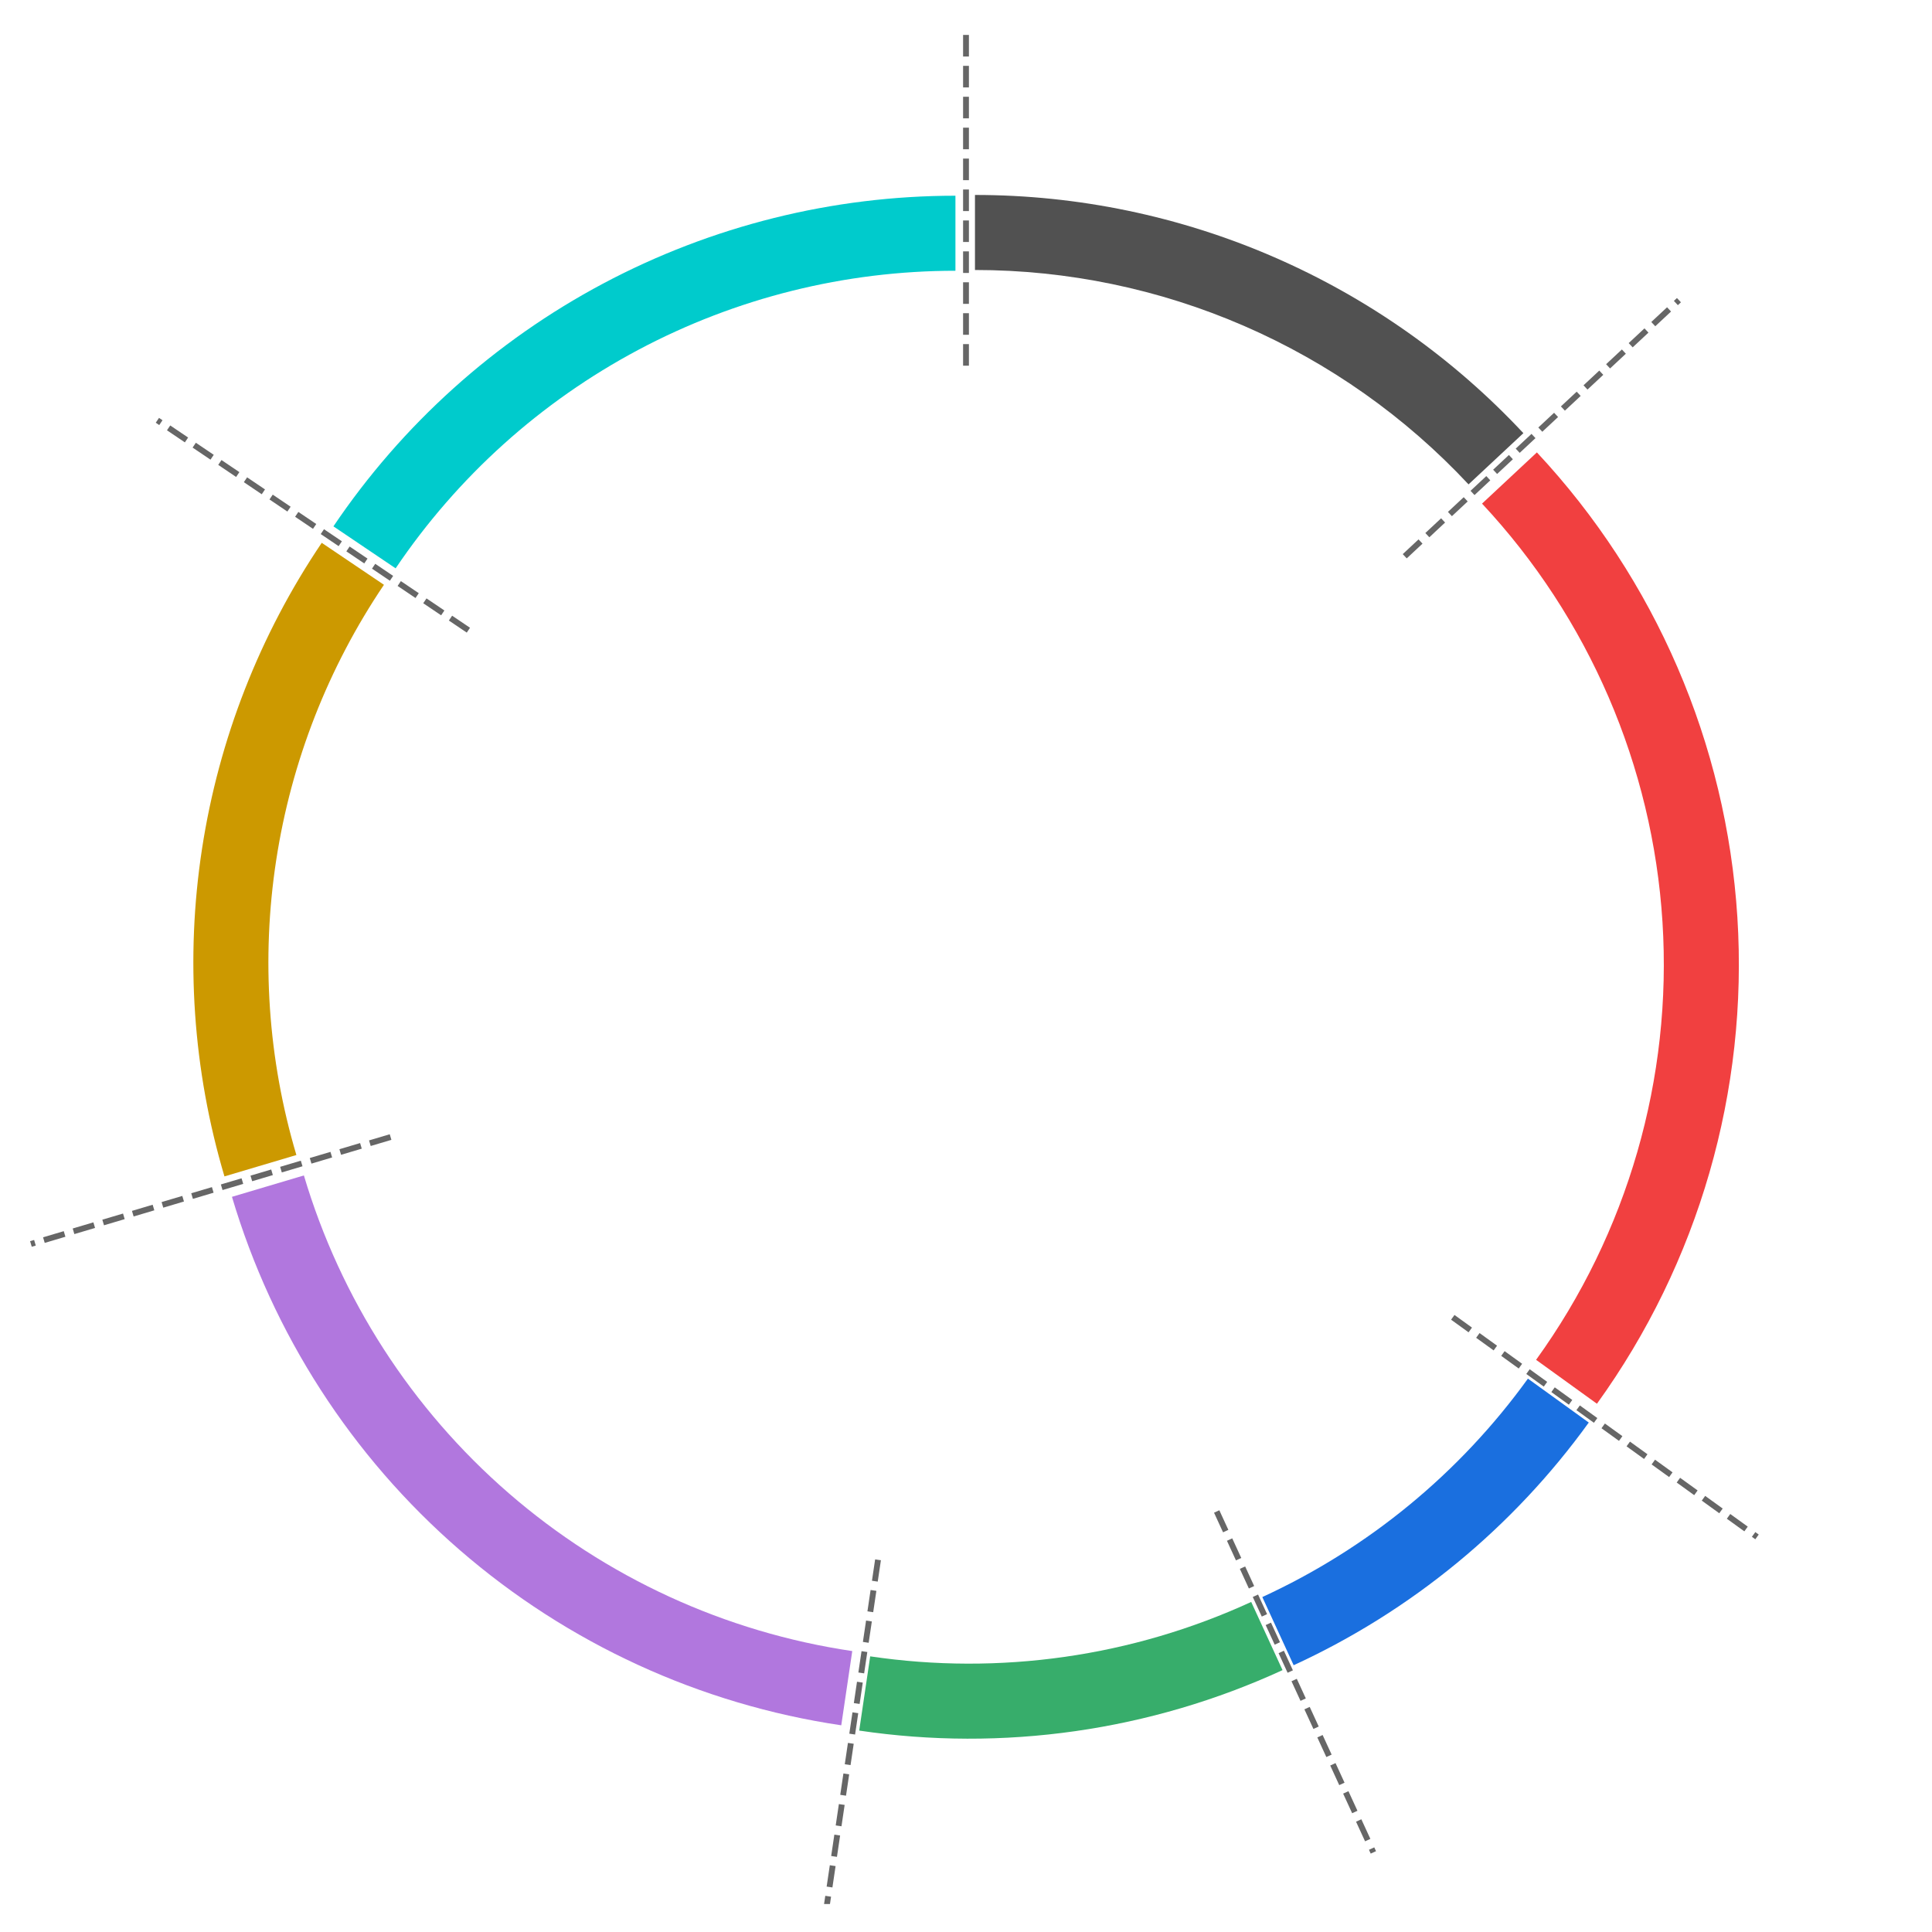
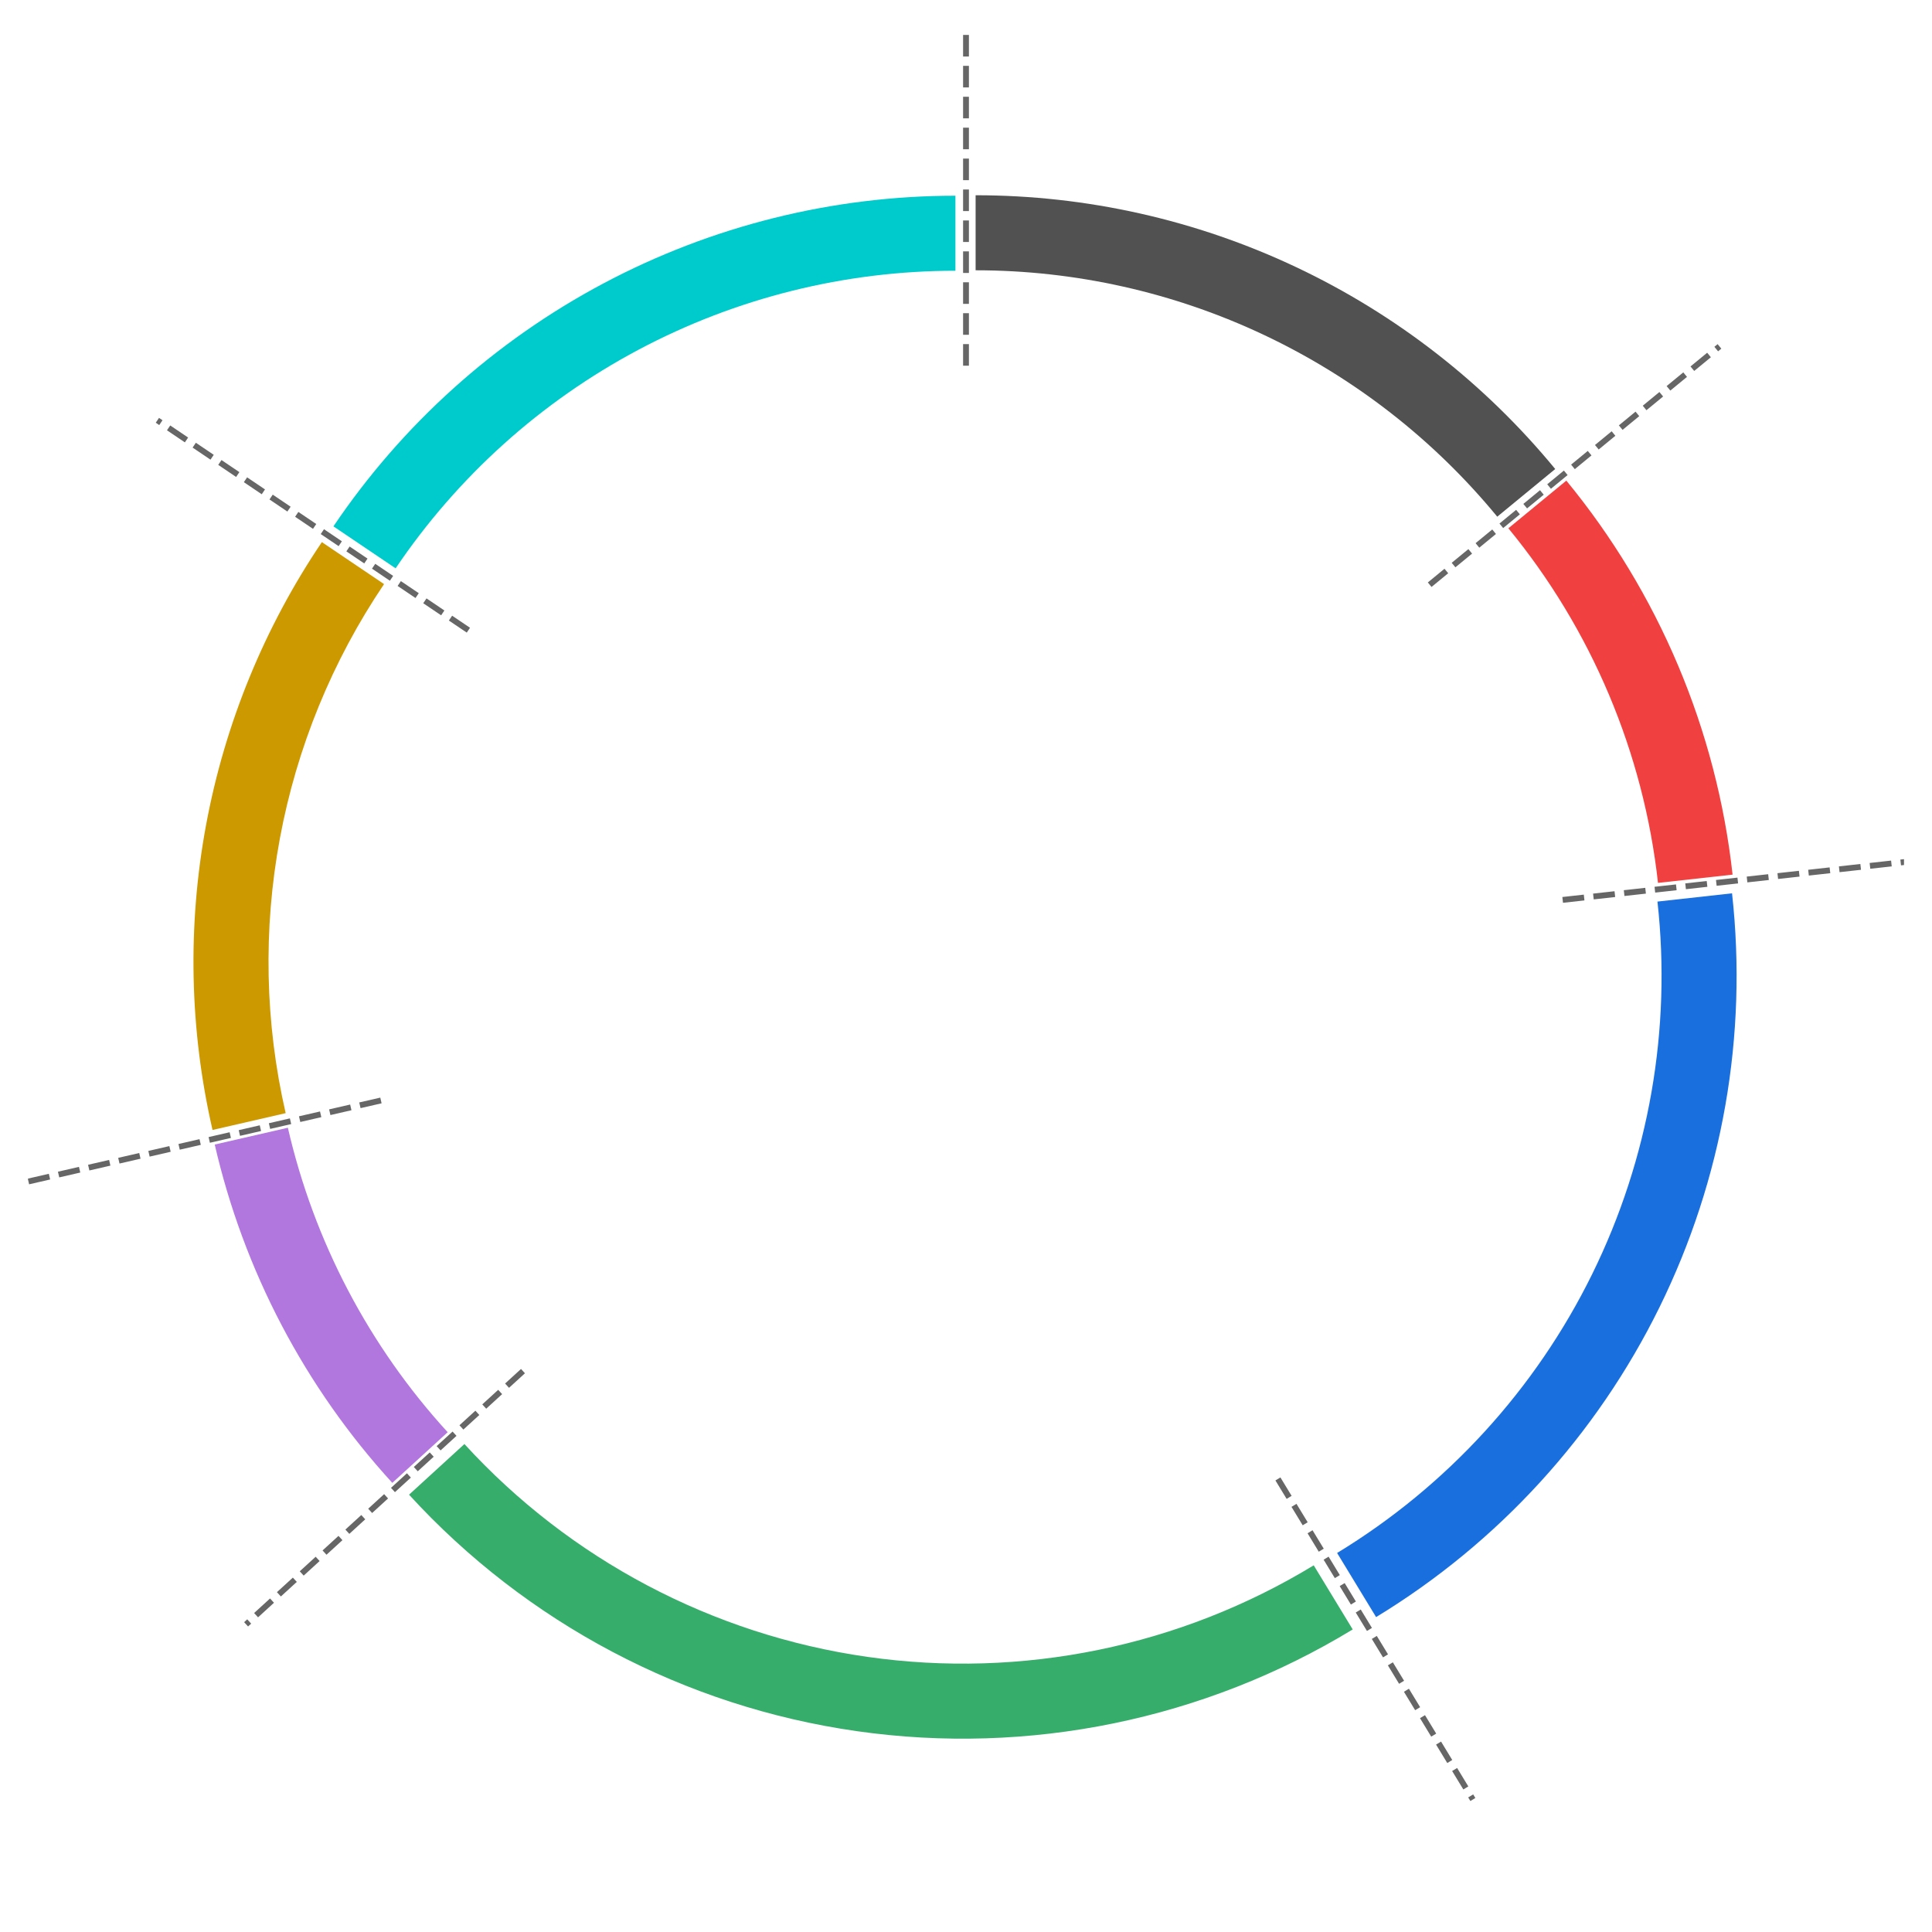
<svg xmlns="http://www.w3.org/2000/svg" width="496.8pt" height="496.8pt" viewBox="0 0 496.8 496.8" version="1.1">
  <defs>
    <style type="text/css">*{stroke-linejoin: round; stroke-linecap: butt}</style>
  </defs>
  <g id="figure_1">
    <g id="patch_1">
      <path d="M 0 496.8  L 496.8 496.8  L 496.8 0  L 0 0  z " style="fill: #ffffff" />
    </g>
    <g id="axes_1">
      <g id="patch_2">
-         <path d="M 391.728 111.385  C 373.676 92.056 351.841 76.642 327.582 66.105  C 303.323 55.568 277.155 50.13 250.706 50.13  L 250.706 69.426  C 274.51 69.426 298.061 74.32 319.894 83.804  C 341.727 93.287 361.379 107.159 377.626 124.556  z " style="fill: #515151" />
+         <path d="M 399.912 120.606  C 381.811 98.594 359.056 80.863 333.288 68.691  C 307.519 56.519 279.371 50.206 250.872 50.206  L 250.872 69.502  C 276.521 69.502 301.854 75.184 325.046 86.139  C 348.238 97.094 368.717 113.052 385.008 132.862  z " style="fill: #515151" />
      </g>
      <g id="patch_3">
-         <path d="M 410.642 360.962  C 436.8 324.718 449.57 280.488 446.754 235.879  C 443.938 191.27 425.708 148.996 395.199 116.33  L 381.097 129.5  C 408.555 158.9 424.962 196.947 427.496 237.094  C 430.031 277.242 418.538 317.05 394.995 349.669  z " style="fill: #f14040" />
+         <path d="M 445.52 224.905  C 443.471 206.401 438.754 188.291 431.517 171.138  C 424.279 153.985 414.598 137.97 402.773 123.59  L 387.869 135.846  C 398.511 148.788 407.225 163.202 413.738 178.639  C 420.252 194.077 424.497 210.376 426.342 227.029  z " style="fill: #f14040" />
      </g>
      <g id="patch_4">
-         <path d="M 332.654 428.202  C 347.72 421.278 361.83 412.442 374.636 401.911  C 387.442 391.38 398.838 379.242 408.541 365.798  L 392.895 354.505  C 384.162 366.605 373.906 377.529 362.38 387.007  C 350.855 396.485 338.155 404.438 324.596 410.669  z " style="fill: #1a6fdf" />
+         <path d="M 353.854 415.823  C 385.242 396.736 410.536 369.075 426.748 336.109  C 442.961 303.143 449.426 266.223 445.382 229.71  L 426.203 231.834  C 429.843 264.696 424.024 297.924 409.433 327.594  C 394.842 357.263 372.077 382.158 343.828 399.337  z " style="fill: #1a6fdf" />
      </g>
      <g id="patch_5">
-         <path d="M 220.937 445.007  C 239.353 447.735 258.067 447.785 276.497 445.153  C 294.927 442.521 312.88 437.236 329.796 429.461  L 321.738 411.928  C 306.513 418.925 290.356 423.682 273.769 426.051  C 257.182 428.419 240.339 428.375 223.765 425.919  z " style="fill: #37ad6b" />
+         <path d="M 105.184 384.347  C 135.347 417.332 176.054 438.834 220.303 445.153  C 264.552 451.472 309.65 442.224 347.841 418.999  L 337.815 402.513  C 303.443 423.414 262.855 431.738 223.031 426.051  C 183.207 420.364 146.571 401.012 119.423 371.325  z " style="fill: #37ad6b" />
      </g>
      <g id="patch_6">
-         <path d="M 59.646 307.755  C 70.114 342.969 90.423 374.471 118.175 398.542  C 145.928 422.613 179.985 438.265 216.325 443.649  L 219.153 424.562  C 186.447 419.716 155.796 405.629 130.819 383.965  C 105.842 362.302 87.563 333.949 78.142 302.257  z " style="fill: #b177de" />
+         <path d="M 55.217 294.31  C 58.931 310.469 64.711 326.082 72.417 340.763  C 80.122 355.444 89.687 369.071 100.876 381.307  L 115.116 368.285  C 105.046 357.273 96.437 345.009 89.502 331.796  C 82.568 318.583 77.365 304.531 74.023 289.988  z " style="fill: #b177de" />
      </g>
      <g id="patch_7">
-         <path d="M 82.732 139.582  C 66.791 163.205 56.278 190.069 51.953 218.237  C 47.628 246.406 49.597 275.186 57.717 302.503  L 76.213 297.005  C 68.905 272.419 67.133 246.517 71.026 221.166  C 74.918 195.814 84.379 171.637 98.727 150.376  z " style="fill: #cc9900" />
+         <path d="M 82.763 139.402  C 67.968 161.326 57.837 186.059 53.002 212.061  C 48.166 238.064 48.727 264.785 54.651 290.562  L 73.457 286.24  C 68.125 263.041 67.62 238.992 71.972 215.589  C 76.324 192.187 85.442 169.927 98.757 150.196  z " style="fill: #cc9900" />
      </g>
      <g id="patch_8">
        <path d="M 245.683 50.328  C 214.102 50.328 182.999 58.081 155.114 72.904  C 127.228 87.727 103.403 109.172 85.737 135.349  L 101.732 146.143  C 117.631 122.584 139.073 103.283 164.171 89.943  C 189.268 76.602 217.26 69.624 245.683 69.624  z " style="fill: #00cbcc" />
      </g>
      <g id="matplotlib.axis_1" />
      <g id="matplotlib.axis_2" />
      <g id="line2d_1">
-         <path d="M 361.218 143.036  L 431.729 77.183  " clip-path="url(#p553c7376af)" style="fill: none; stroke-dasharray: 5.55,2.4; stroke-dashoffset: 0; stroke: #000000; stroke-opacity: 0.6; stroke-width: 1.5" />
+         <path d="M 367.632 150.352  L 442.151 89.073  " clip-path="url(#peb168c9b18)" style="fill: none; stroke-dasharray: 5.55,2.4; stroke-dashoffset: 0; stroke: #000000; stroke-opacity: 0.6; stroke-width: 1.5" />
      </g>
      <g id="line2d_2">
-         <path d="M 373.572 338.741  L 451.804 395.204  " clip-path="url(#p553c7376af)" style="fill: none; stroke-dasharray: 5.55,2.4; stroke-dashoffset: 0; stroke: #000000; stroke-opacity: 0.6; stroke-width: 1.5" />
+         <path d="M 401.83 231.404  L 497.723 220.782  " clip-path="url(#peb168c9b18)" style="fill: none; stroke-dasharray: 5.55,2.4; stroke-dashoffset: 0; stroke: #000000; stroke-opacity: 0.6; stroke-width: 1.5" />
      </g>
      <g id="line2d_3">
-         <path d="M 312.862 388.665  L 353.151 476.33  " clip-path="url(#p553c7376af)" style="fill: none; stroke-dasharray: 5.55,2.4; stroke-dashoffset: 0; stroke: #000000; stroke-opacity: 0.6; stroke-width: 1.5" />
+         <path d="M 328.607 380.295  L 378.737 462.729  " clip-path="url(#peb168c9b18)" style="fill: none; stroke-dasharray: 5.55,2.4; stroke-dashoffset: 0; stroke: #000000; stroke-opacity: 0.6; stroke-width: 1.5" />
      </g>
      <g id="line2d_4">
-         <path d="M 225.775 401.101  L 211.634 496.539  " clip-path="url(#p553c7376af)" style="fill: none; stroke-dasharray: 5.55,2.4; stroke-dashoffset: 0; stroke: #000000; stroke-opacity: 0.6; stroke-width: 1.5" />
+         <path d="M 134.481 352.573  L 63.282 417.681  " clip-path="url(#peb168c9b18)" style="fill: none; stroke-dasharray: 5.55,2.4; stroke-dashoffset: 0; stroke: #000000; stroke-opacity: 0.6; stroke-width: 1.5" />
      </g>
      <g id="line2d_5">
-         <path d="M 100.431 292.385  L 7.951 319.876  " clip-path="url(#p553c7376af)" style="fill: none; stroke-dasharray: 5.55,2.4; stroke-dashoffset: 0; stroke: #000000; stroke-opacity: 0.6; stroke-width: 1.5" />
+         <path d="M 97.954 282.976  L 3.925 304.586  " clip-path="url(#peb168c9b18)" style="fill: none; stroke-dasharray: 5.55,2.4; stroke-dashoffset: 0; stroke: #000000; stroke-opacity: 0.6; stroke-width: 1.5" />
      </g>
      <g id="line2d_6">
-         <path d="M 120.443 162.049  L 40.47 108.079  " clip-path="url(#p553c7376af)" style="fill: none; stroke-dasharray: 5.55,2.4; stroke-dashoffset: 0; stroke: #000000; stroke-opacity: 0.6; stroke-width: 1.5" />
+         <path d="M 120.443 162.049  L 40.47 108.079  " clip-path="url(#peb168c9b18)" style="fill: none; stroke-dasharray: 5.55,2.4; stroke-dashoffset: 0; stroke: #000000; stroke-opacity: 0.6; stroke-width: 1.5" />
      </g>
      <g id="line2d_7">
-         <path d="M 248.4 94.032  L 248.4 -1  " clip-path="url(#p553c7376af)" style="fill: none; stroke-dasharray: 5.55,2.4; stroke-dashoffset: 0; stroke: #000000; stroke-opacity: 0.6; stroke-width: 1.5" />
+         <path d="M 248.4 94.032  L 248.4 -1  " clip-path="url(#peb168c9b18)" style="fill: none; stroke-dasharray: 5.55,2.4; stroke-dashoffset: 0; stroke: #000000; stroke-opacity: 0.6; stroke-width: 1.5" />
      </g>
    </g>
  </g>
  <defs>
-     <clipPath id="p553c7376af">
+     <clipPath id="peb168c9b18">
      <rect x="7.2" y="7.2" width="482.4" height="482.4" />
    </clipPath>
  </defs>
</svg>
